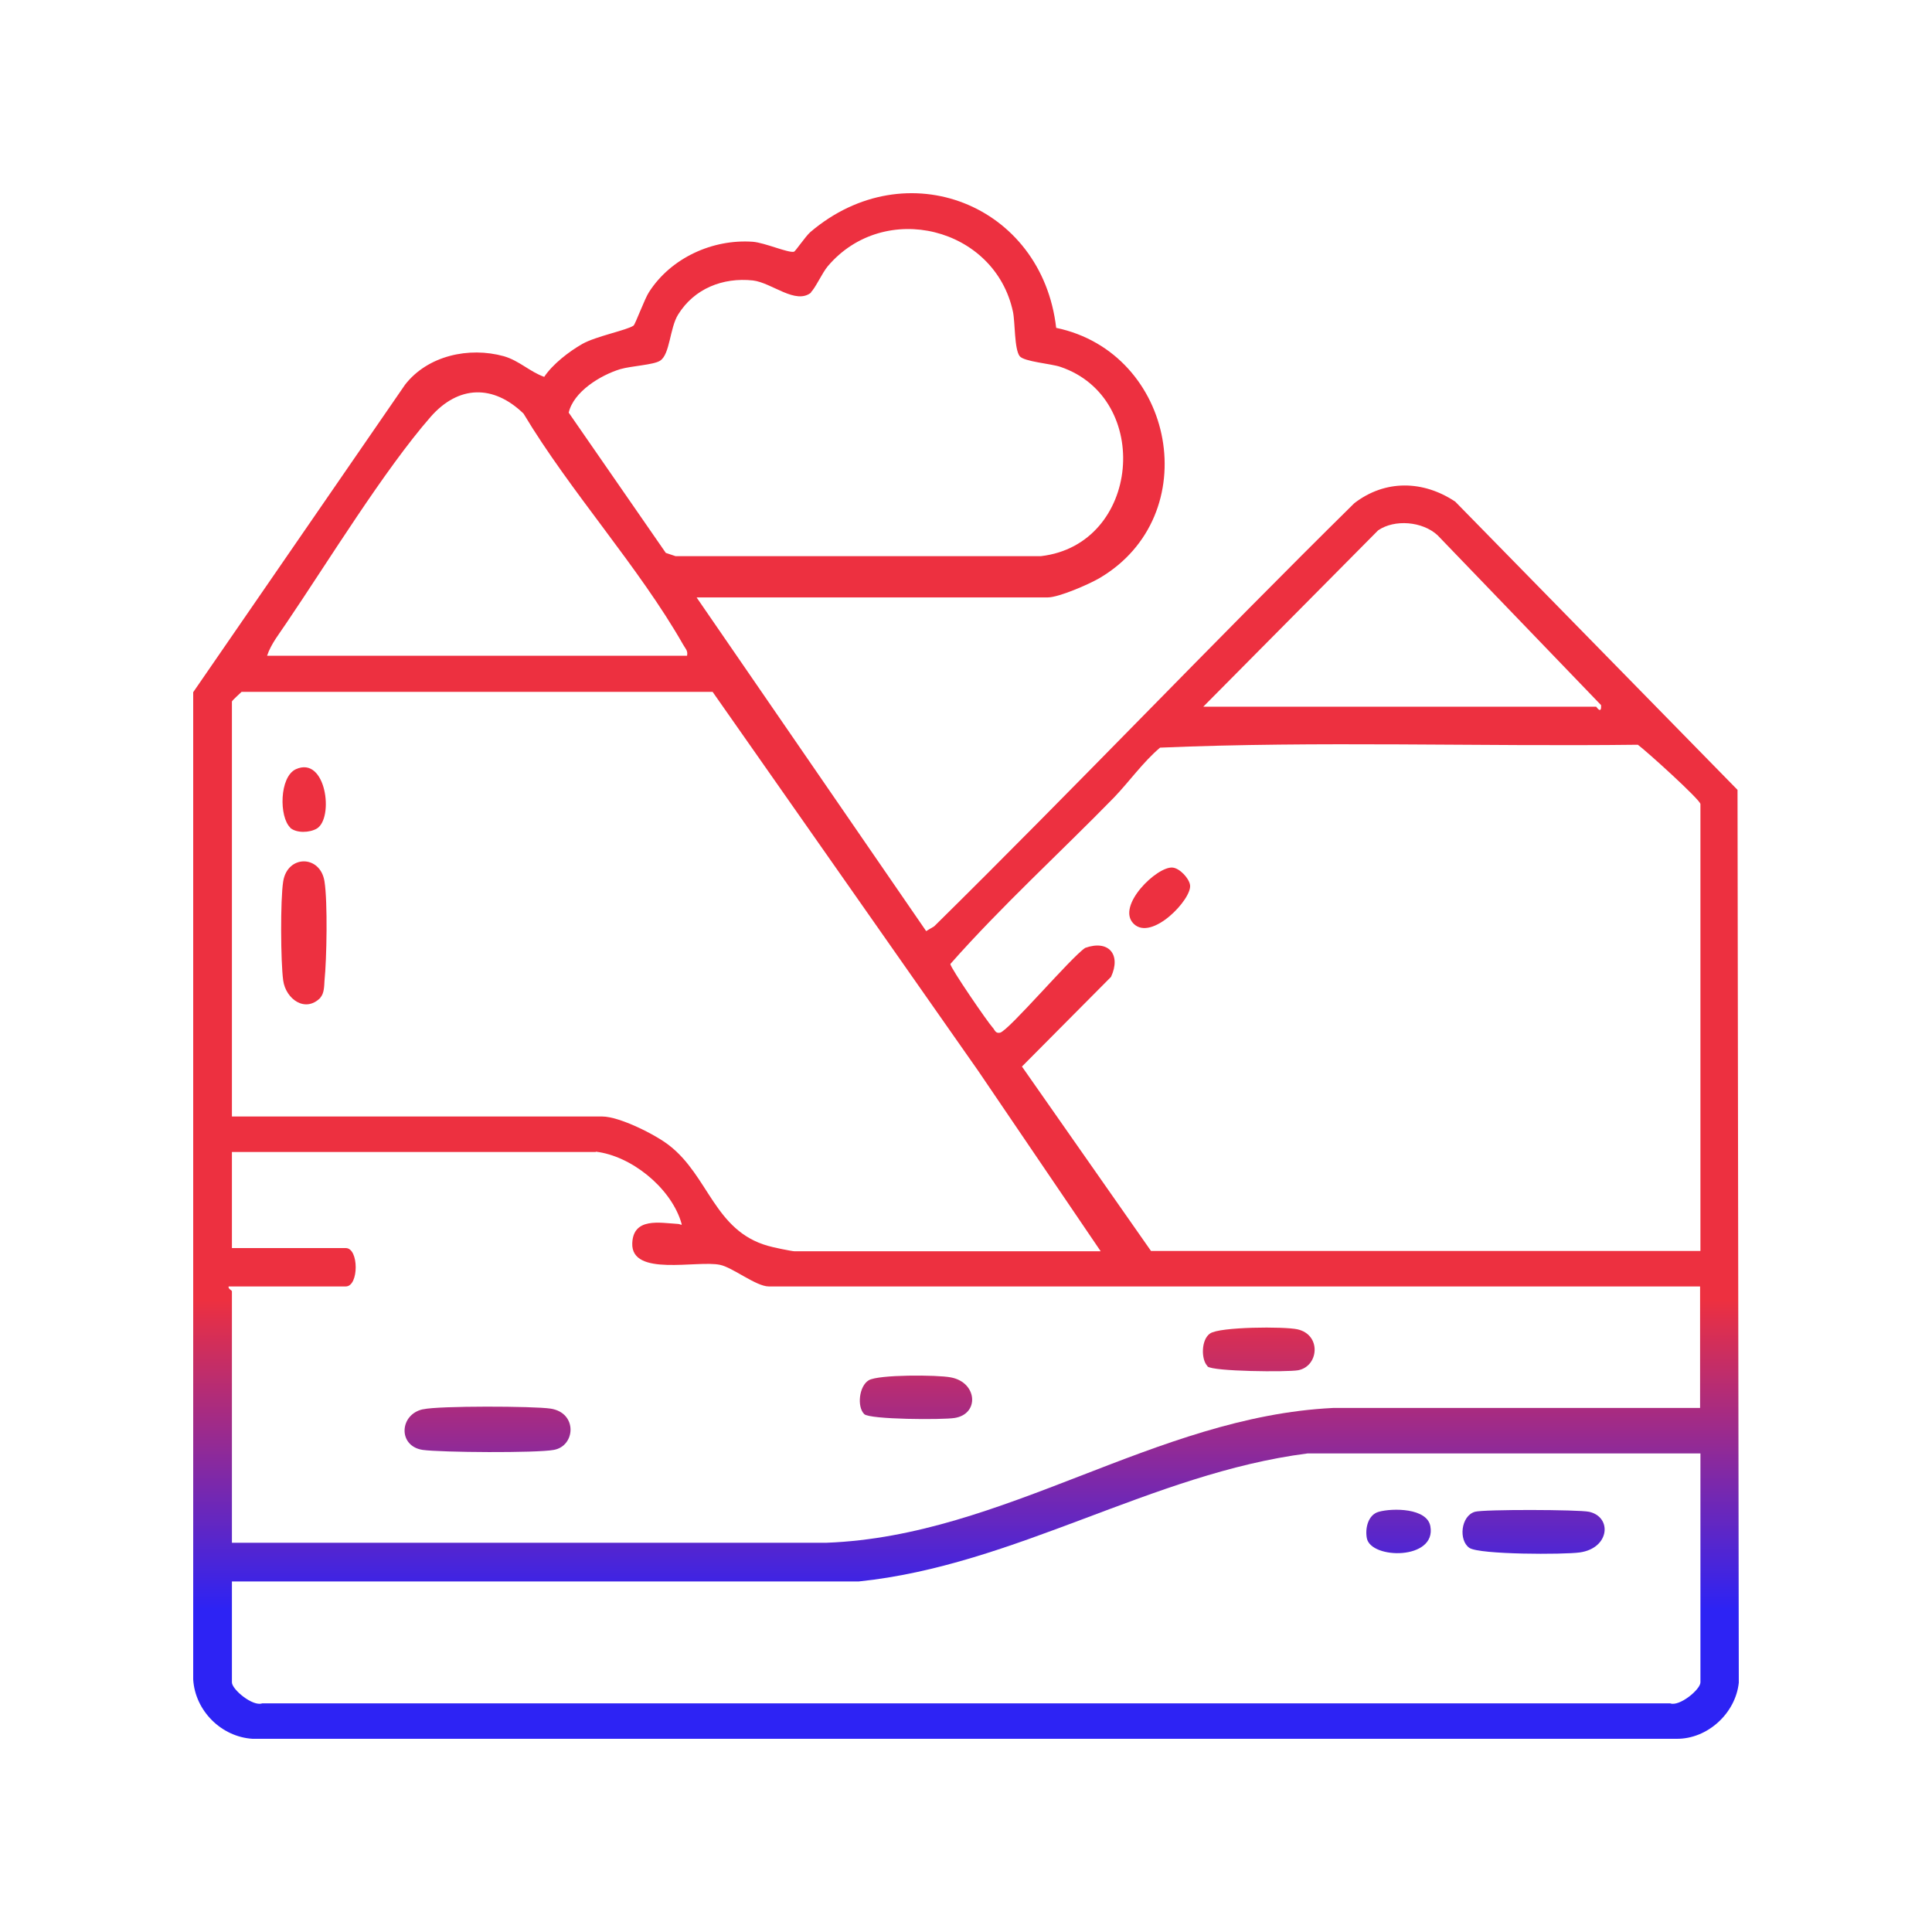
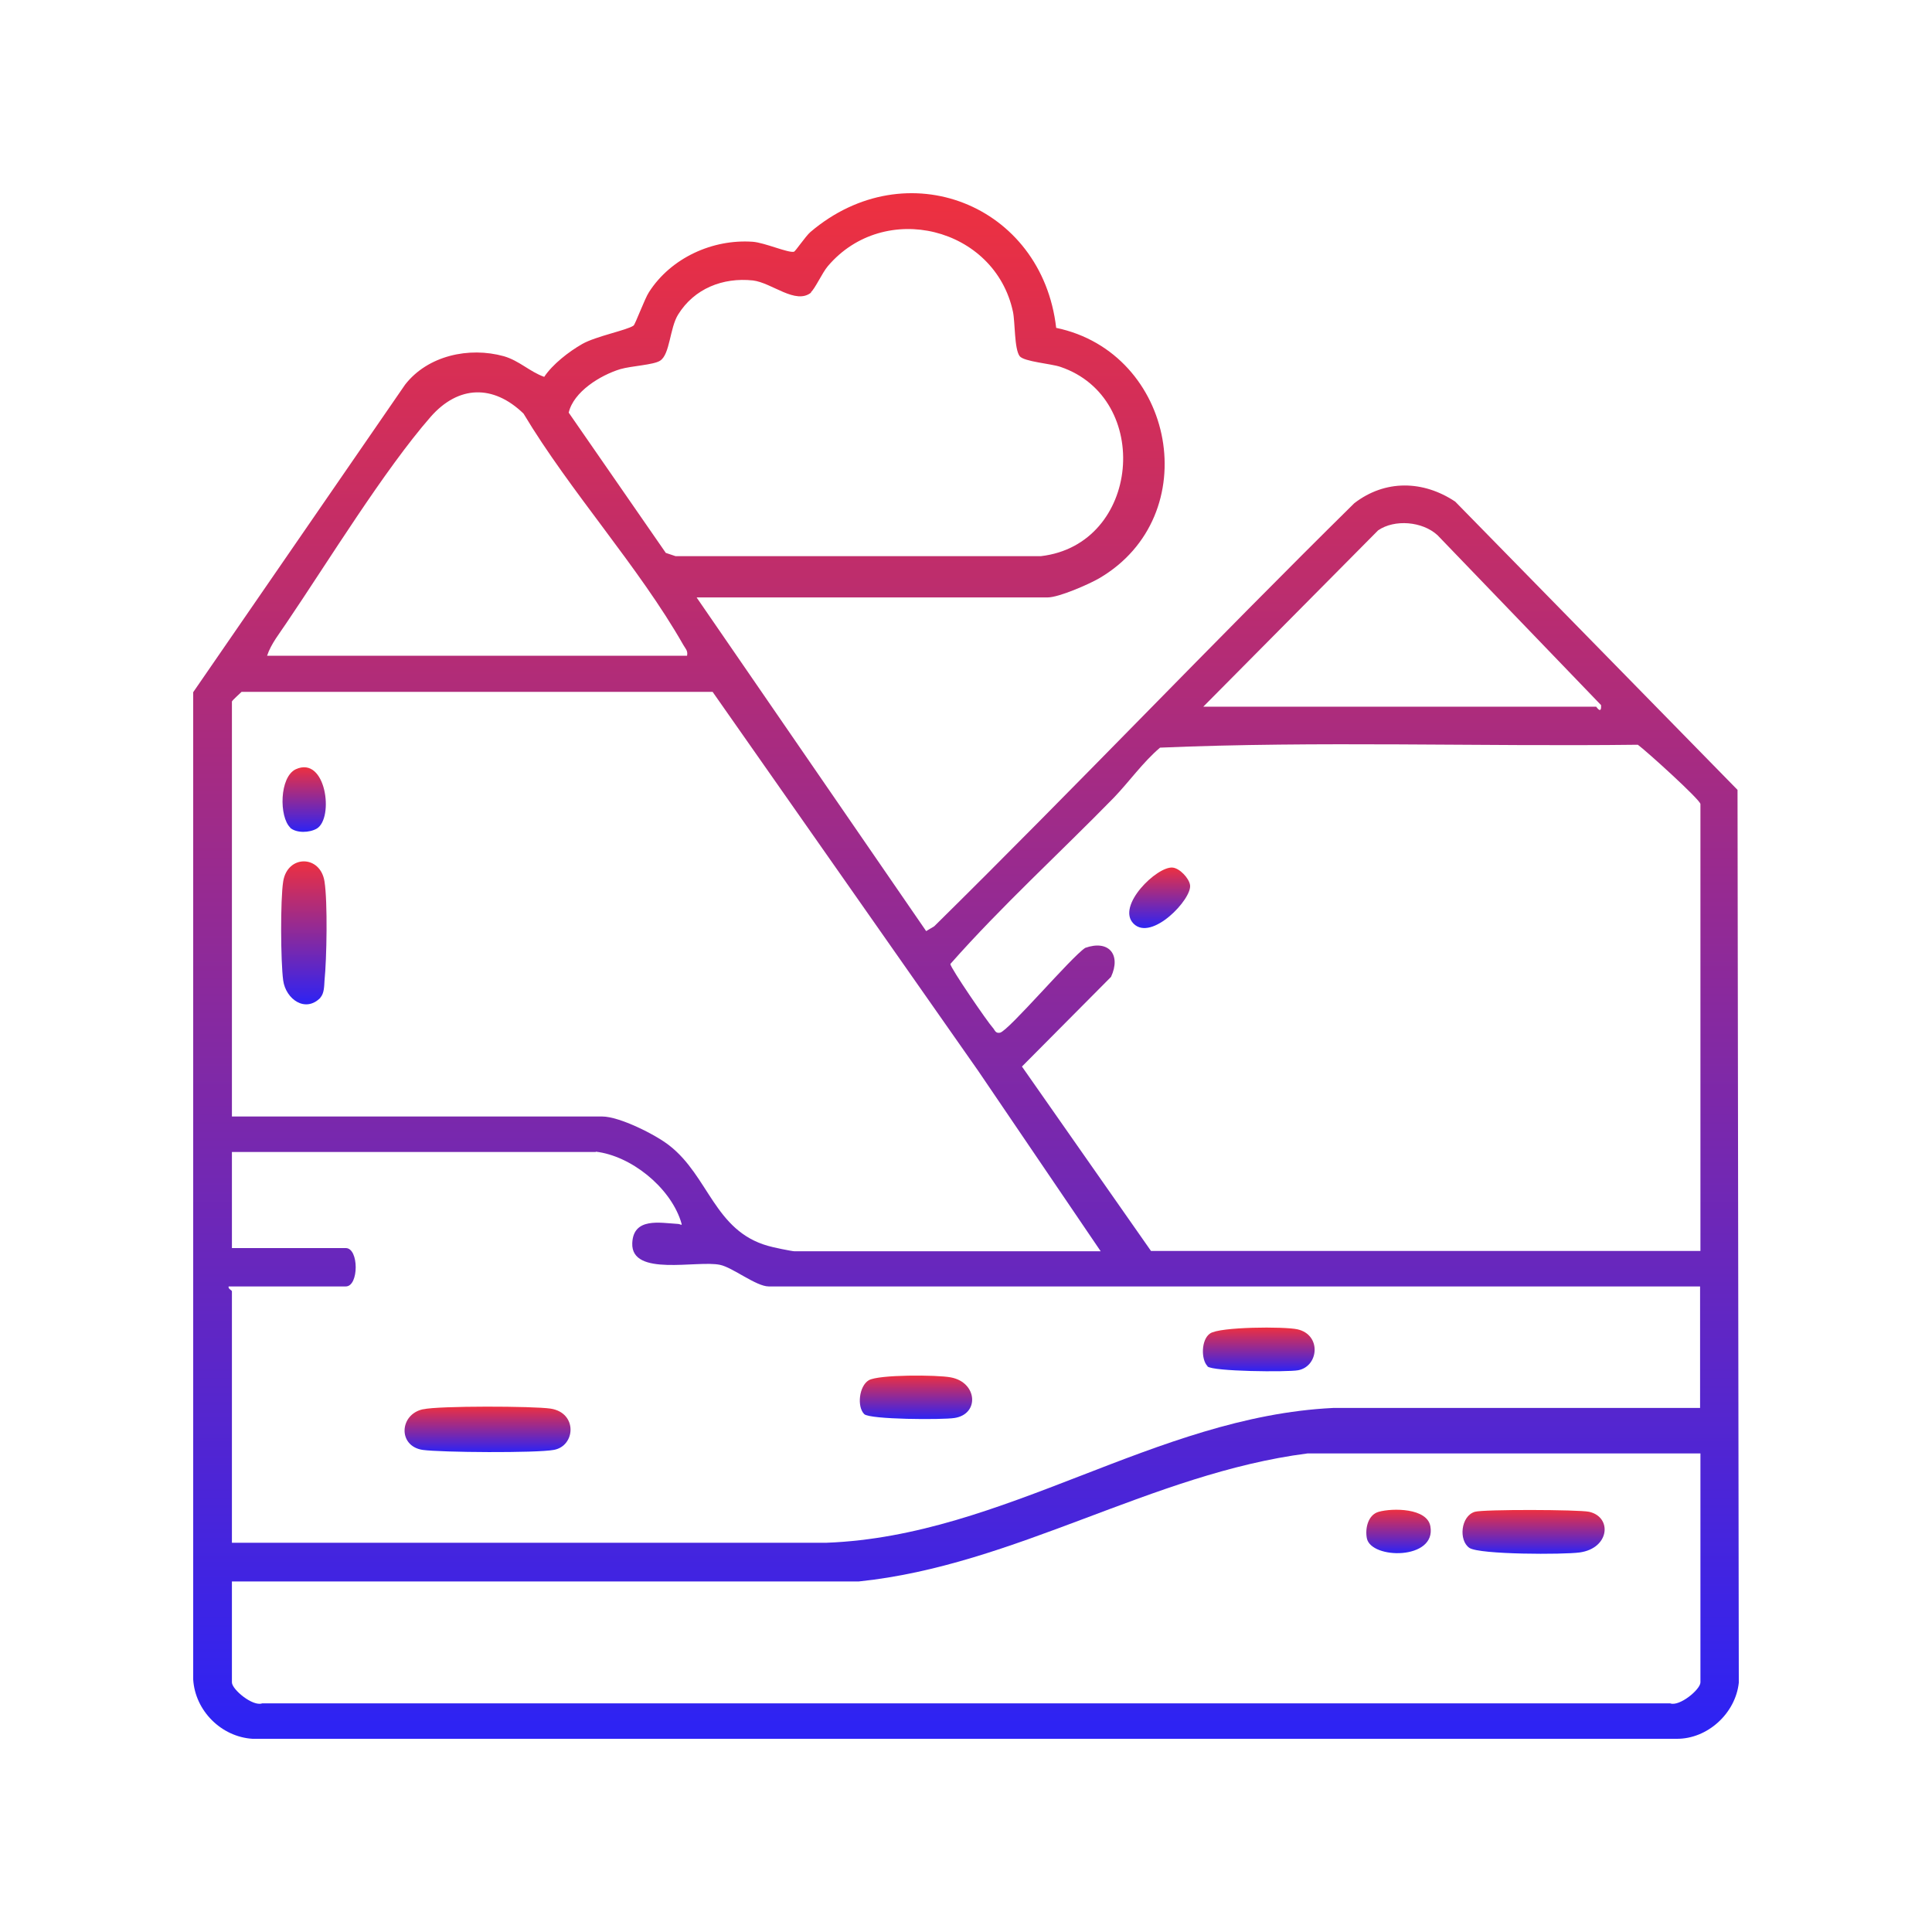
<svg xmlns="http://www.w3.org/2000/svg" width="50" height="50" viewBox="0 0 50 50" fill="none">
  <path d="M18.033 15.469L23.969 24.097L24.178 23.972C27.843 20.359 31.383 16.637 35.048 13.024C35.849 12.406 36.835 12.431 37.661 12.982L44.967 20.442L45 43.548C44.916 44.341 44.19 45.008 43.389 45H6.536C5.726 44.95 5.05 44.274 5 43.465V17.914L10.485 9.953C11.07 9.202 12.138 8.969 13.04 9.219C13.441 9.336 13.708 9.619 14.084 9.753C14.301 9.428 14.718 9.102 15.069 8.902C15.419 8.702 16.238 8.543 16.396 8.426C16.438 8.401 16.689 7.717 16.797 7.558C17.365 6.674 18.442 6.182 19.485 6.257C19.794 6.282 20.395 6.549 20.546 6.515C20.579 6.515 20.846 6.115 20.972 6.006C23.451 3.895 26.966 5.289 27.334 8.485C30.414 9.127 31.216 13.349 28.444 14.968C28.168 15.127 27.4 15.461 27.116 15.461H18.033V15.469ZM20.997 7.567C20.596 7.9 19.978 7.316 19.485 7.258C18.709 7.175 17.966 7.467 17.549 8.142C17.331 8.493 17.34 9.177 17.081 9.336C16.914 9.444 16.346 9.469 16.054 9.553C15.536 9.711 14.844 10.137 14.718 10.679L17.231 14.309L17.482 14.393H26.941C29.513 14.092 29.838 10.304 27.442 9.494C27.2 9.411 26.507 9.361 26.39 9.219C26.248 9.035 26.273 8.334 26.215 8.067C25.747 5.881 22.884 5.164 21.422 6.891C21.28 7.058 21.088 7.483 20.98 7.567H20.997ZM17.782 16.963C17.807 16.837 17.732 16.779 17.682 16.687C16.538 14.676 14.752 12.715 13.549 10.704C12.765 9.945 11.863 9.97 11.145 10.788C9.943 12.165 8.49 14.534 7.421 16.111C7.246 16.378 7.012 16.662 6.912 16.971H17.782V16.963ZM31.141 18.289H41.31C41.31 18.289 41.452 18.506 41.435 18.248L37.202 13.85C36.81 13.491 36.092 13.433 35.666 13.725L31.141 18.289ZM28.486 32.383L25.313 27.71L18.442 17.905H6.252C6.202 17.956 6.002 18.131 6.002 18.156V28.895H15.586C16.029 28.895 16.964 29.362 17.323 29.646C18.342 30.439 18.492 31.849 19.869 32.241C19.97 32.275 20.496 32.383 20.562 32.383H28.486ZM44.007 32.383V20.809C44.007 20.701 42.596 19.424 42.387 19.274C38.271 19.324 34.121 19.174 30.022 19.349C29.579 19.725 29.22 20.234 28.828 20.642C27.425 22.078 25.914 23.454 24.595 24.948C24.595 25.048 25.564 26.459 25.689 26.592C25.747 26.651 25.756 26.751 25.881 26.726C26.106 26.675 27.718 24.773 28.085 24.531C28.694 24.314 29.02 24.706 28.753 25.282L26.448 27.602L29.788 32.375H44.023L44.007 32.383ZM15.419 29.813H6.002V32.3H8.949C9.291 32.3 9.291 33.293 8.949 33.293H5.918C5.893 33.351 6.002 33.393 6.002 33.418V39.926H21.397C26.006 39.751 29.888 36.664 34.497 36.438H43.998V33.293H19.895C19.569 33.293 18.959 32.8 18.634 32.734C18.041 32.608 16.33 33.051 16.363 32.175C16.388 31.499 17.081 31.649 17.532 31.674C17.632 31.674 17.674 31.766 17.615 31.59C17.323 30.714 16.33 29.913 15.419 29.805V29.813ZM44.007 37.615H33.837C29.813 38.132 26.273 40.511 22.224 40.928H6.002V43.54C6.002 43.723 6.545 44.174 6.787 44.082H43.222C43.464 44.174 44.007 43.723 44.007 43.54V37.607V37.615Z" fill="url(#paint0_linear_6252_23485)" />
  <path d="M10.953 36.472C11.354 36.38 13.808 36.388 14.251 36.455C14.952 36.564 14.894 37.423 14.334 37.523C13.892 37.607 11.412 37.59 10.936 37.523C10.293 37.423 10.335 36.605 10.944 36.472H10.953Z" fill="url(#paint1_linear_6252_23485)" />
  <path d="M22.366 36.597C22.174 36.405 22.232 35.871 22.483 35.721C22.733 35.571 24.261 35.579 24.603 35.646C25.296 35.771 25.355 36.597 24.704 36.697C24.403 36.747 22.508 36.739 22.366 36.597Z" fill="url(#paint2_linear_6252_23485)" />
  <path d="M31.249 35.354C31.082 35.187 31.082 34.669 31.316 34.511C31.558 34.336 33.245 34.327 33.579 34.403C34.205 34.544 34.13 35.362 33.595 35.462C33.32 35.512 31.383 35.496 31.249 35.362V35.354Z" fill="url(#paint3_linear_6252_23485)" />
  <path d="M29.337 23.905C28.878 23.446 29.947 22.412 30.348 22.453C30.531 22.47 30.773 22.729 30.798 22.904C30.857 23.263 29.805 24.372 29.337 23.905Z" fill="url(#paint4_linear_6252_23485)" />
  <path d="M8.298 25.816C7.905 26.225 7.396 25.858 7.329 25.374C7.263 24.89 7.254 23.279 7.329 22.812C7.438 22.119 8.29 22.119 8.398 22.812C8.482 23.346 8.456 24.815 8.398 25.382C8.39 25.516 8.39 25.716 8.29 25.816H8.298Z" fill="url(#paint5_linear_6252_23485)" />
  <path d="M7.513 21.419C7.221 21.143 7.229 20.108 7.655 19.908C8.44 19.549 8.649 21.177 8.198 21.444C8.014 21.552 7.672 21.569 7.505 21.419H7.513Z" fill="url(#paint6_linear_6252_23485)" />
  <path d="M38.17 39.125C38.396 39.059 40.859 39.067 41.126 39.125C41.727 39.259 41.66 40.068 40.884 40.177C40.475 40.235 38.296 40.235 38.029 40.06C37.745 39.868 37.803 39.234 38.17 39.125Z" fill="url(#paint7_linear_6252_23485)" />
  <path d="M35.682 39.125C36.041 39.025 36.935 39.025 37.018 39.501C37.177 40.377 35.482 40.36 35.374 39.81C35.324 39.551 35.407 39.2 35.682 39.125Z" fill="url(#paint8_linear_6252_23485)" />
  <defs>
-     <linearGradient id="paint0_linear_6252_23485" x1="37.662" y1="33.64" x2="37.662" y2="41.651" gradientUnits="userSpaceOnUse">
+     <linearGradient id="paint0_linear_6252_23485" x1="0" y1="0" x2="0" y2="1" gradientUnits="objectBoundingBox">
      <stop stop-color="#ED3040" />
      <stop offset="1" stop-color="#2D23F4" />
    </linearGradient>
-     <linearGradient id="paint1_linear_6252_23485" x1="37.662" y1="33.64" x2="37.662" y2="41.651" gradientUnits="userSpaceOnUse">
+     <linearGradient id="paint1_linear_6252_23485" x1="0" y1="0" x2="0" y2="1" gradientUnits="objectBoundingBox">
      <stop stop-color="#ED3040" />
      <stop offset="1" stop-color="#2D23F4" />
    </linearGradient>
-     <linearGradient id="paint2_linear_6252_23485" x1="37.662" y1="33.64" x2="37.662" y2="41.651" gradientUnits="userSpaceOnUse">
+     <linearGradient id="paint2_linear_6252_23485" x1="0" y1="0" x2="0" y2="1" gradientUnits="objectBoundingBox">
      <stop stop-color="#ED3040" />
      <stop offset="1" stop-color="#2D23F4" />
    </linearGradient>
-     <linearGradient id="paint3_linear_6252_23485" x1="37.662" y1="33.64" x2="37.662" y2="41.651" gradientUnits="userSpaceOnUse">
+     <linearGradient id="paint3_linear_6252_23485" x1="0" y1="0" x2="0" y2="1" gradientUnits="objectBoundingBox">
      <stop stop-color="#ED3040" />
      <stop offset="1" stop-color="#2D23F4" />
    </linearGradient>
-     <linearGradient id="paint4_linear_6252_23485" x1="37.662" y1="33.64" x2="37.662" y2="41.651" gradientUnits="userSpaceOnUse">
+     <linearGradient id="paint4_linear_6252_23485" x1="0" y1="0" x2="0" y2="1" gradientUnits="objectBoundingBox">
      <stop stop-color="#ED3040" />
      <stop offset="1" stop-color="#2D23F4" />
    </linearGradient>
-     <linearGradient id="paint5_linear_6252_23485" x1="37.662" y1="33.64" x2="37.662" y2="41.651" gradientUnits="userSpaceOnUse">
+     <linearGradient id="paint5_linear_6252_23485" x1="0" y1="0" x2="0" y2="1" gradientUnits="objectBoundingBox">
      <stop stop-color="#ED3040" />
      <stop offset="1" stop-color="#2D23F4" />
    </linearGradient>
-     <linearGradient id="paint6_linear_6252_23485" x1="37.662" y1="33.64" x2="37.662" y2="41.651" gradientUnits="userSpaceOnUse">
+     <linearGradient id="paint6_linear_6252_23485" x1="0" y1="0" x2="0" y2="1" gradientUnits="objectBoundingBox">
      <stop stop-color="#ED3040" />
      <stop offset="1" stop-color="#2D23F4" />
    </linearGradient>
-     <linearGradient id="paint7_linear_6252_23485" x1="37.662" y1="33.64" x2="37.662" y2="41.651" gradientUnits="userSpaceOnUse">
+     <linearGradient id="paint7_linear_6252_23485" x1="0" y1="0" x2="0" y2="1" gradientUnits="objectBoundingBox">
      <stop stop-color="#ED3040" />
      <stop offset="1" stop-color="#2D23F4" />
    </linearGradient>
-     <linearGradient id="paint8_linear_6252_23485" x1="37.662" y1="33.64" x2="37.662" y2="41.651" gradientUnits="userSpaceOnUse">
+     <linearGradient id="paint8_linear_6252_23485" x1="0" y1="0" x2="0" y2="1" gradientUnits="objectBoundingBox">
      <stop stop-color="#ED3040" />
      <stop offset="1" stop-color="#2D23F4" />
    </linearGradient>
  </defs>
</svg>
